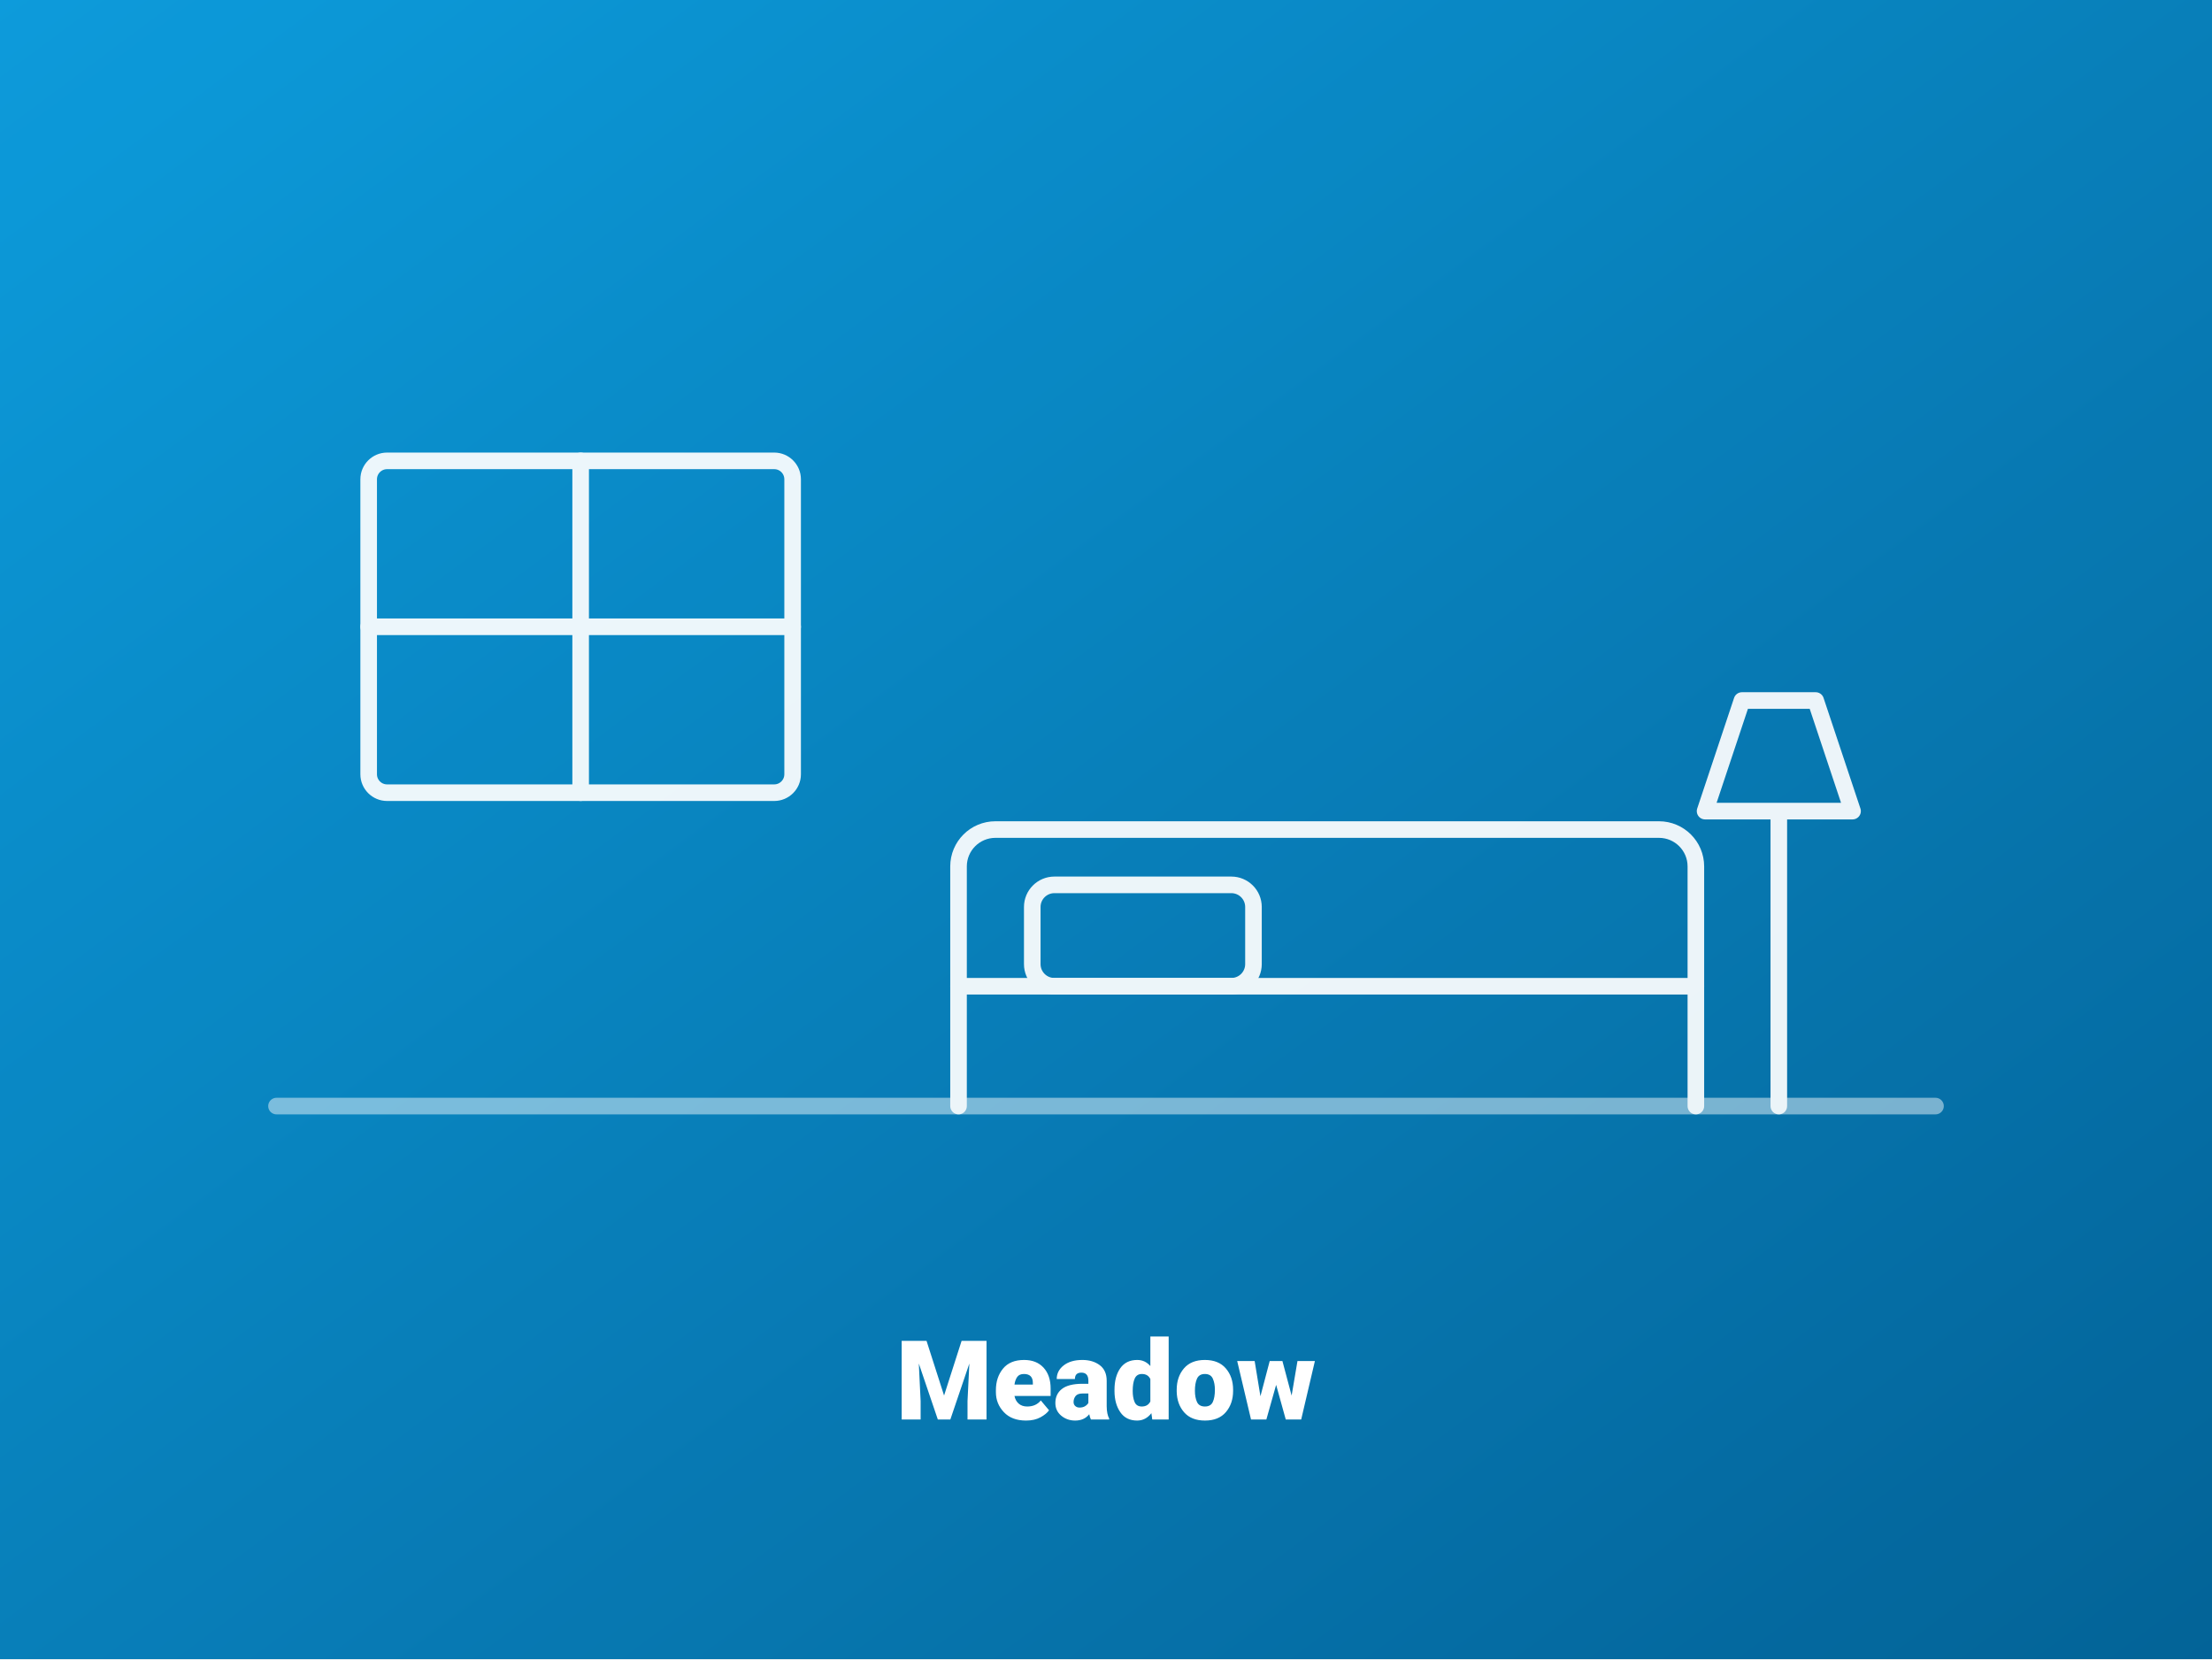
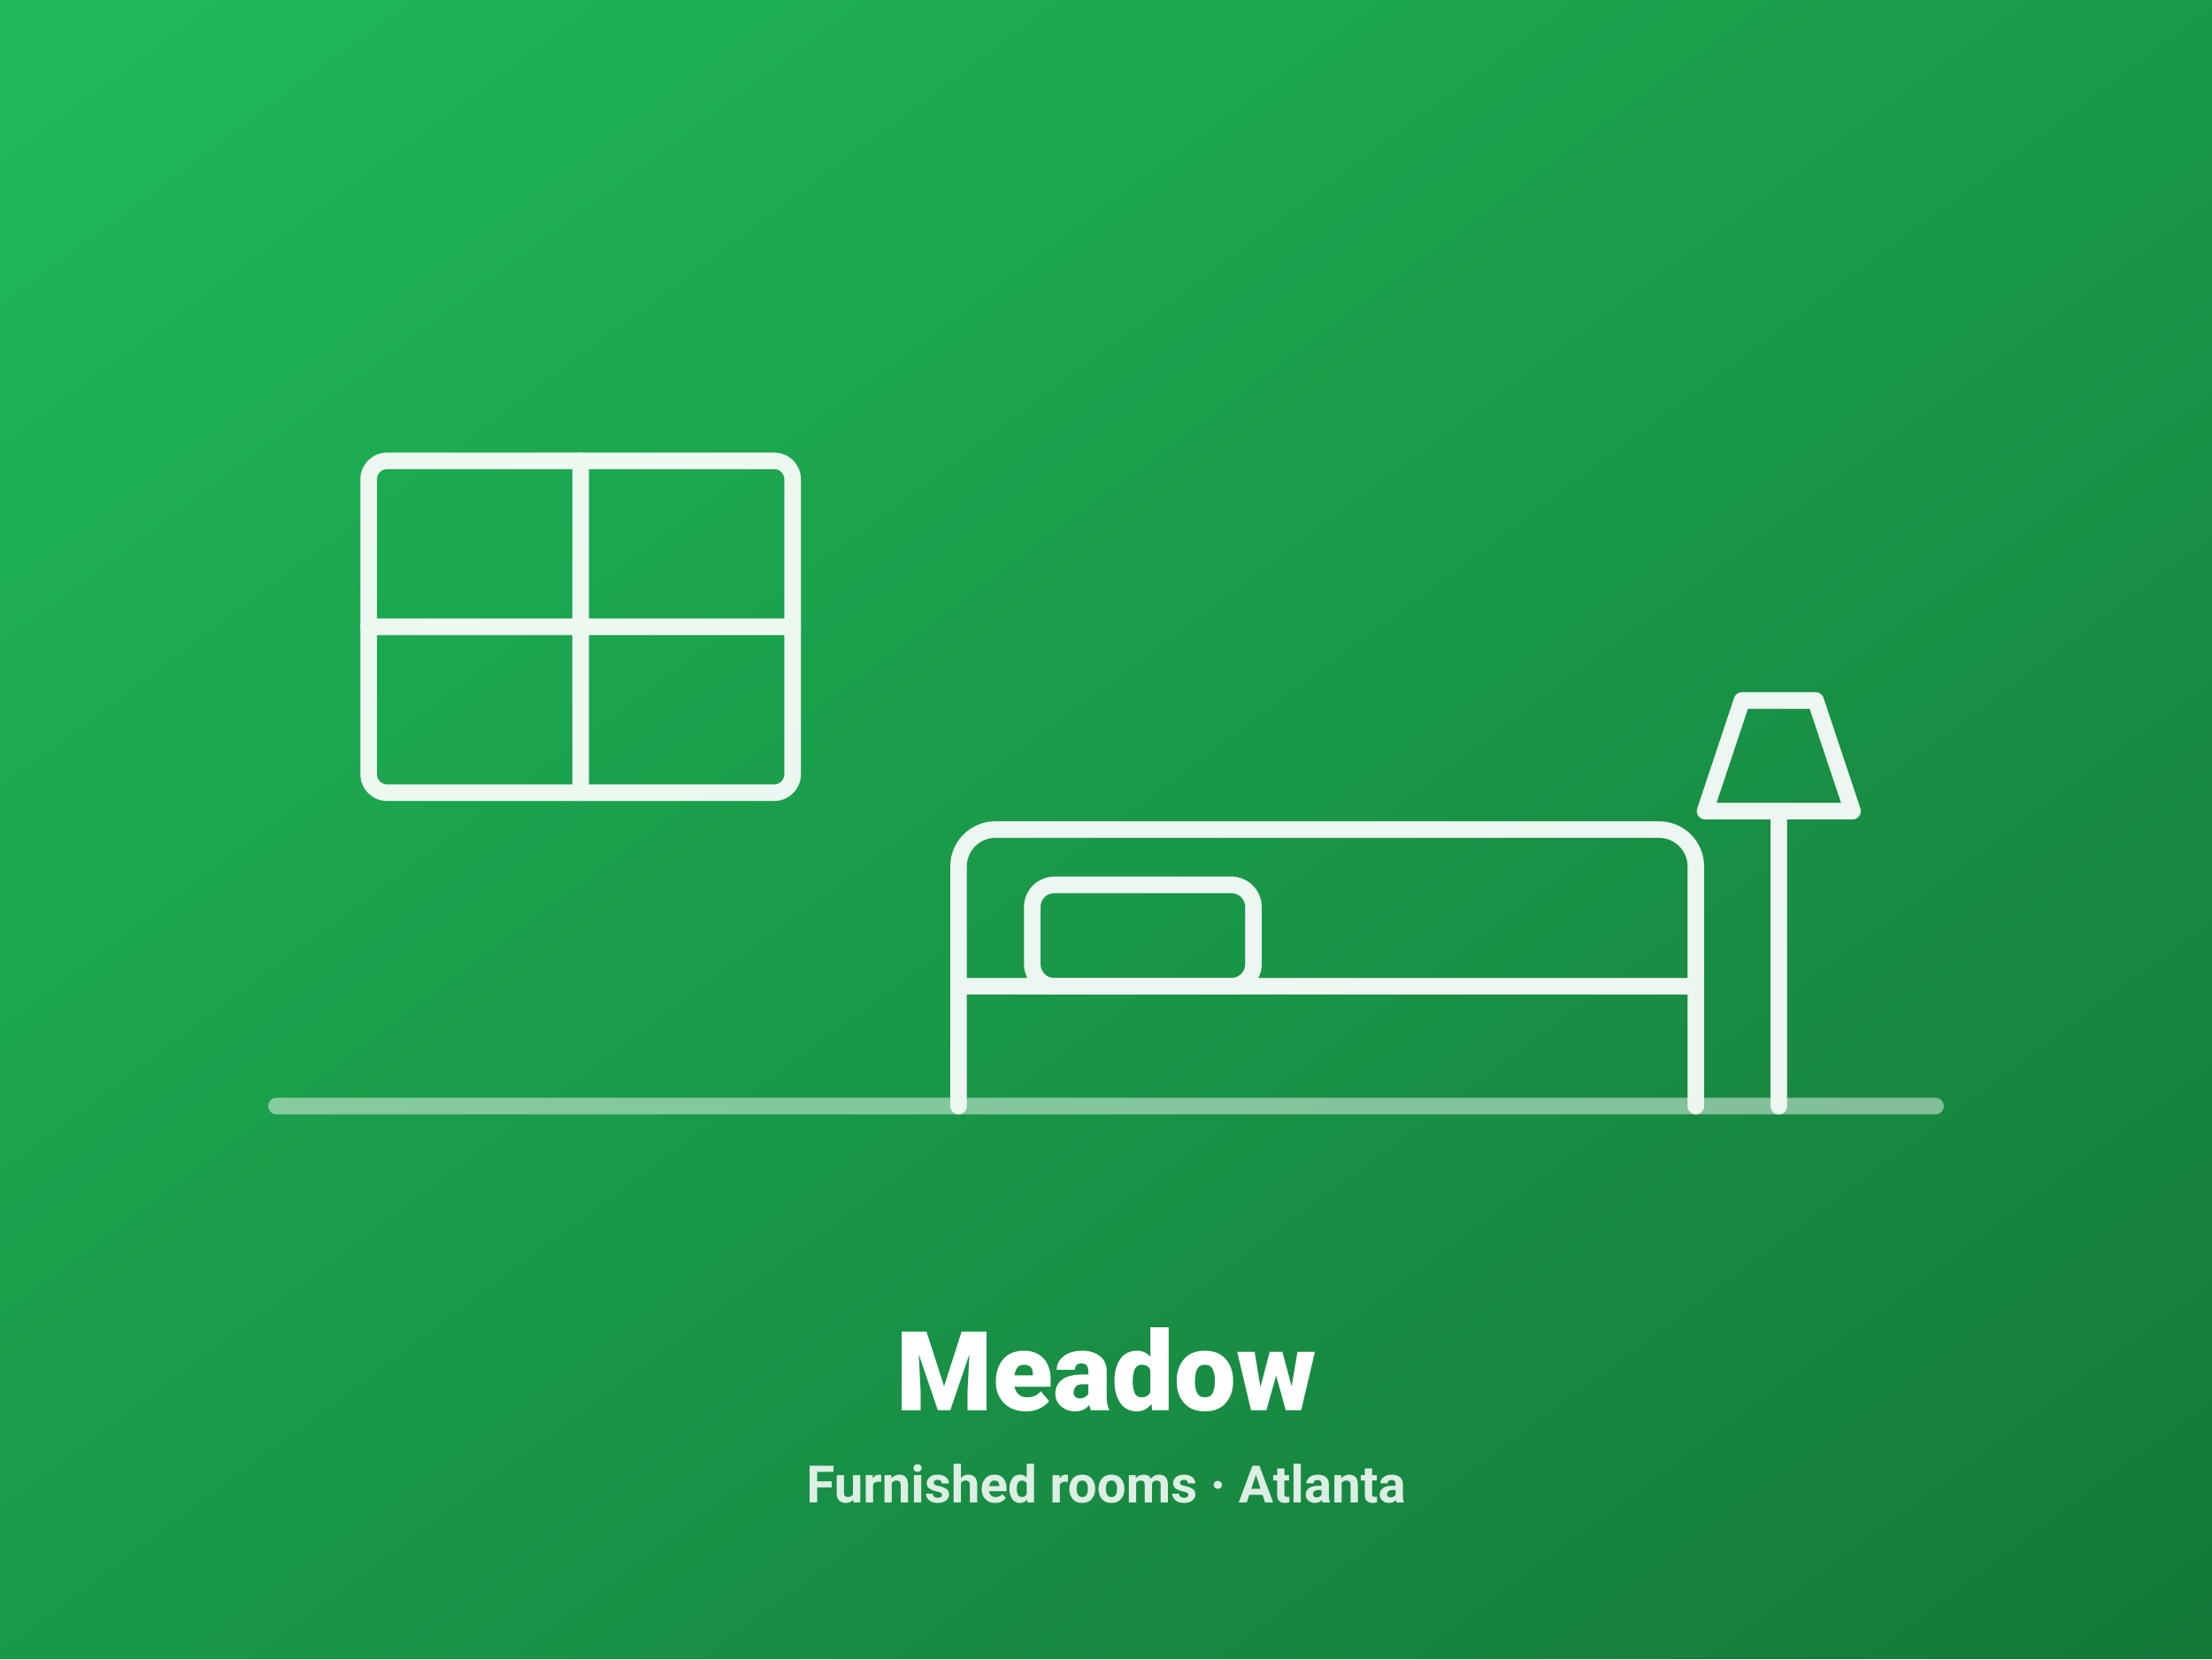
<svg xmlns="http://www.w3.org/2000/svg" width="1200" height="900" viewBox="0 0 1200 900">
  <defs>
    <linearGradient id="g" x1="0" y1="0" x2="1" y2="1">
-       <stop offset="0" stop-color="#0EA5E9" />
-       <stop offset="1" stop-color="#0369A1" />
+       <stop offset="0" stop-color="#22C55E" />
+       <stop offset="1" stop-color="#15803D" />
    </linearGradient>
  </defs>
  <rect width="1200" height="900" fill="url(#g)" />
  <rect width="1200" height="900" fill="#000" opacity="0.06" />
  <g fill="none" stroke="#FFFFFF" stroke-width="9" stroke-linecap="round" stroke-linejoin="round" opacity="0.92">
    <path d="M150 600 H1050" opacity="0.5" />
    <rect x="200" y="250" width="230" height="180" rx="10" />
    <path d="M315 250 V430 M200 340 H430" />
    <path d="M520 600 V470 a20 20 0 0 1 20-20 H900 a20 20 0 0 1 20 20 V600" />
    <path d="M520 535 H920" />
    <rect x="560" y="480" width="120" height="55" rx="12" />
    <path d="M965 600 V440 M925 440 H1005 L985 380 H945 Z" />
  </g>
-   <text x="600" y="770" text-anchor="middle" font-family="system-ui,-apple-system,Segoe UI,Roboto,Arial,sans-serif" font-size="60" font-weight="800" fill="#fff">Meadow</text>
+   <text x="600" y="765" text-anchor="middle" font-family="system-ui,-apple-system,Segoe UI,Roboto,Arial,sans-serif" font-size="60" font-weight="800" fill="#fff">Meadow</text>
+   <text x="600" y="815" text-anchor="middle" font-family="system-ui,-apple-system,Segoe UI,Roboto,Arial,sans-serif" font-size="28" font-weight="600" fill="#fff" opacity="0.85">Furnished rooms · Atlanta</text>
</svg>
